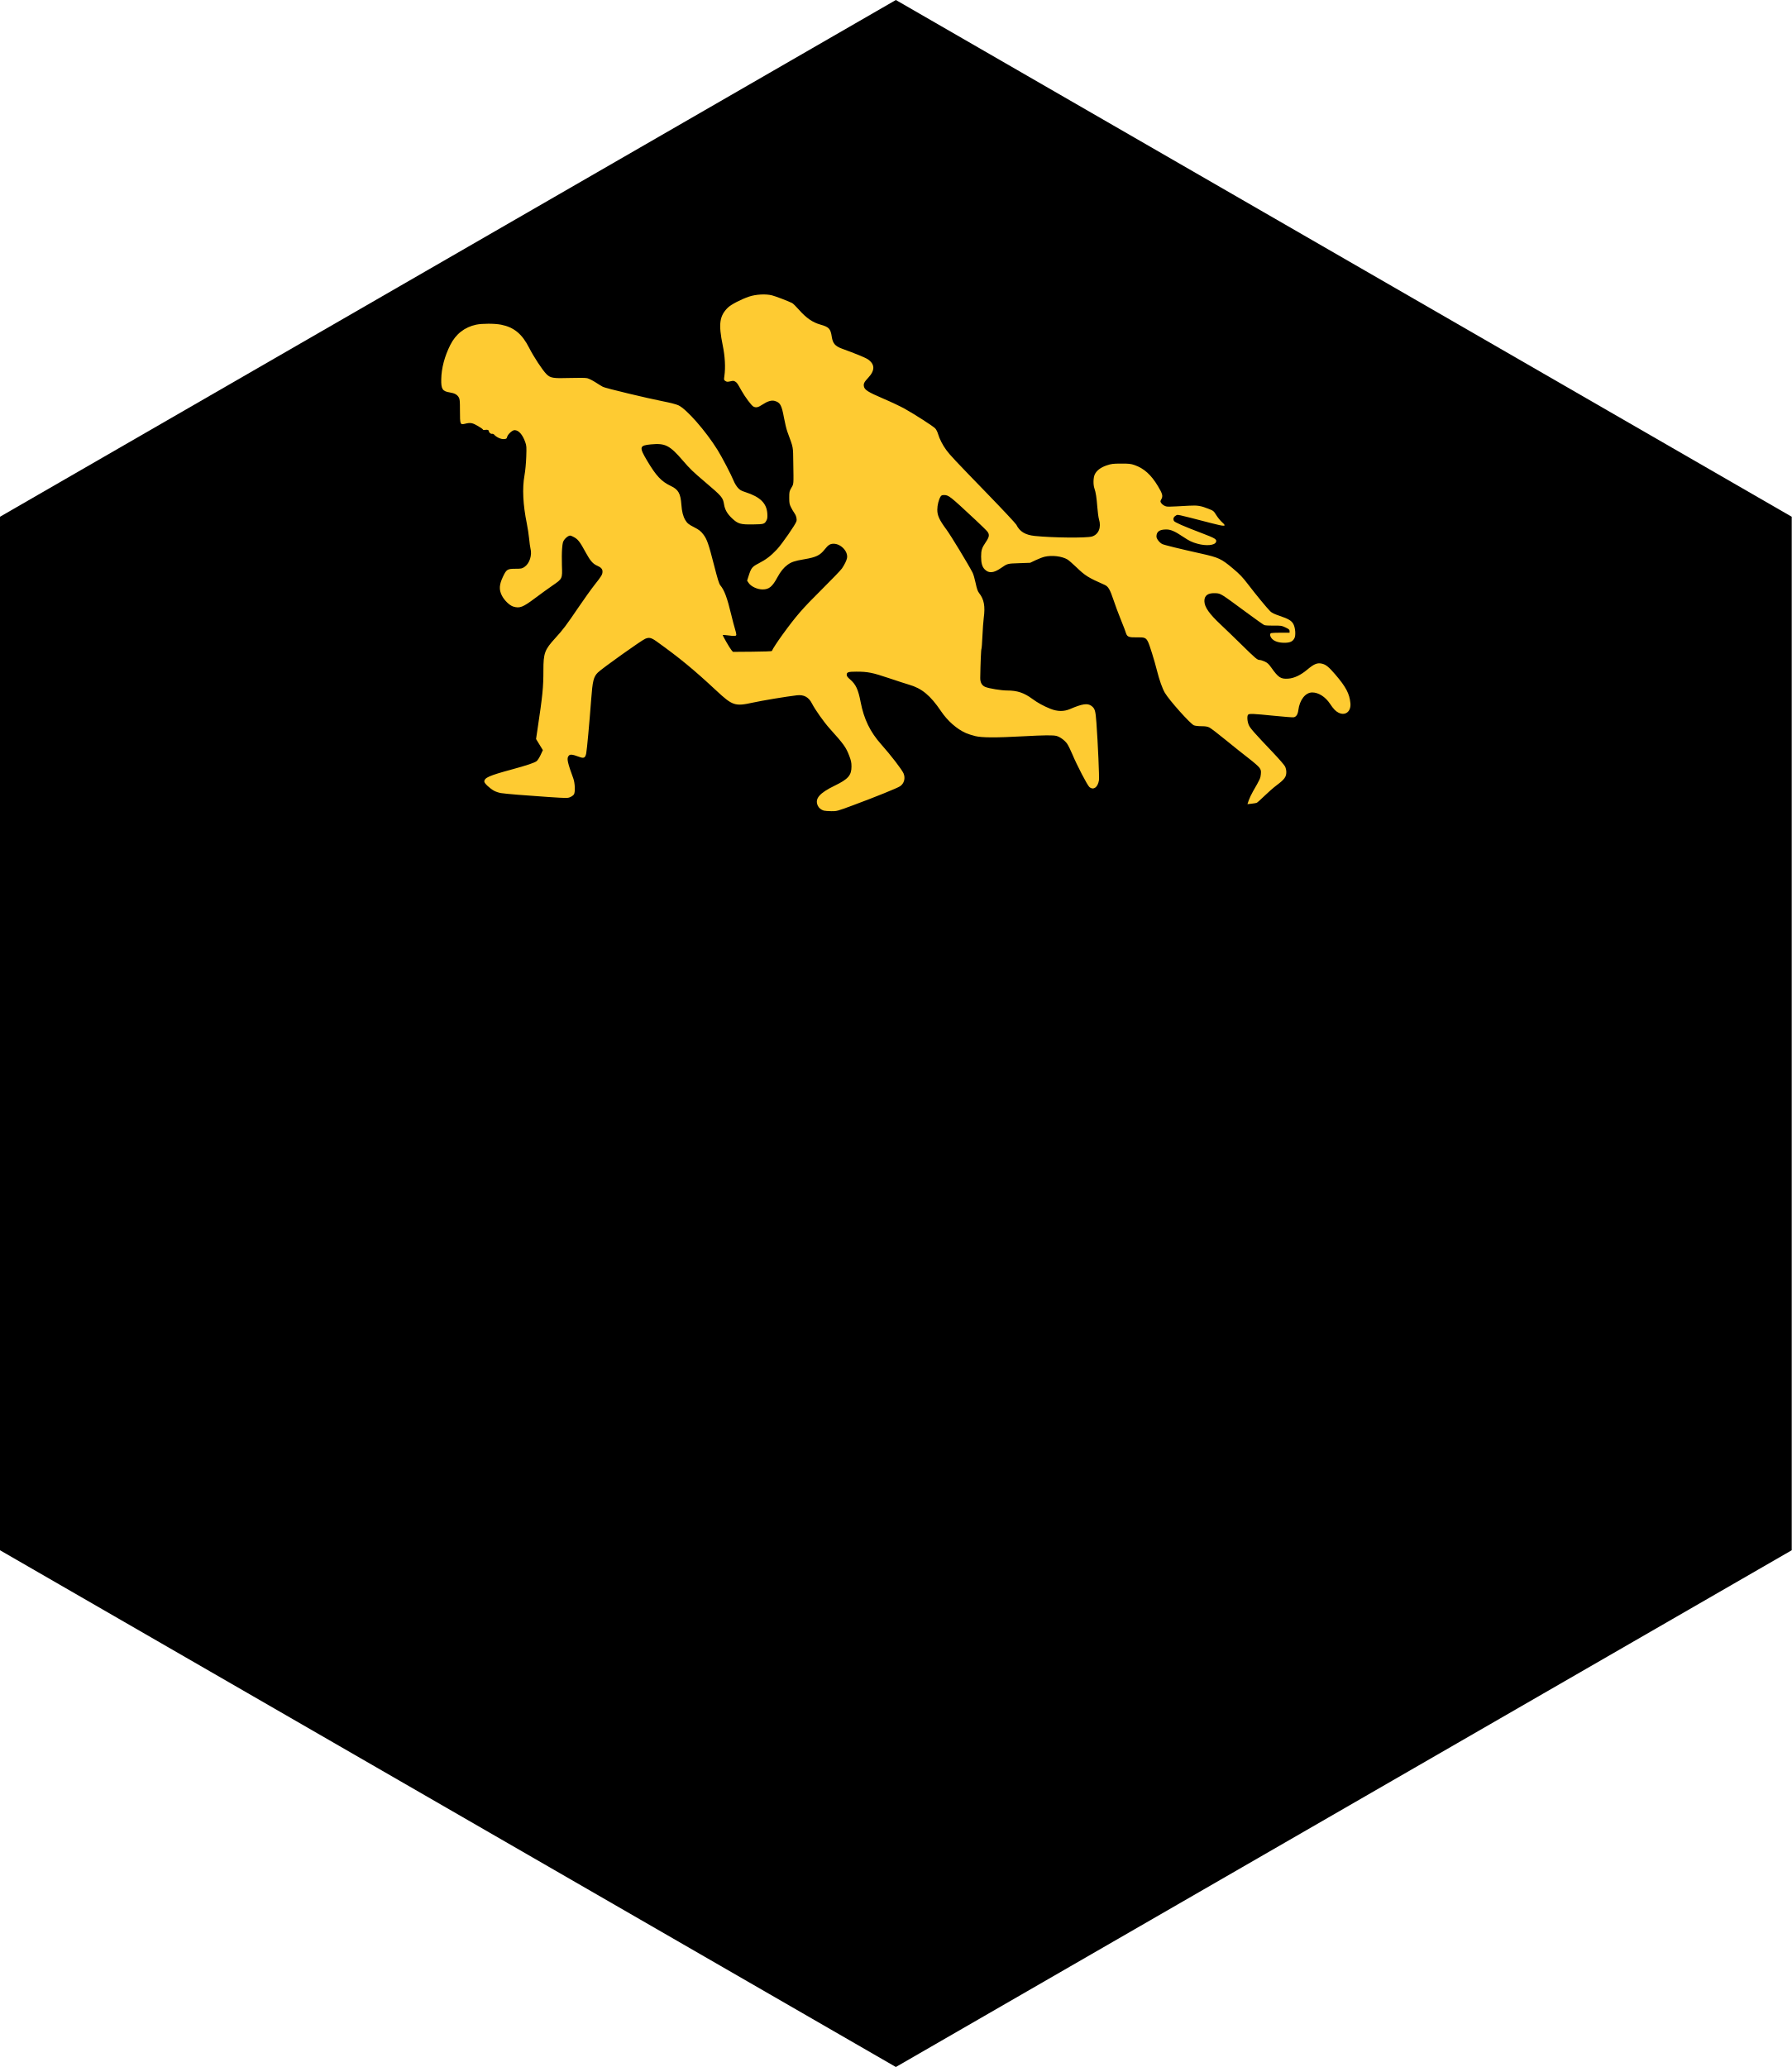
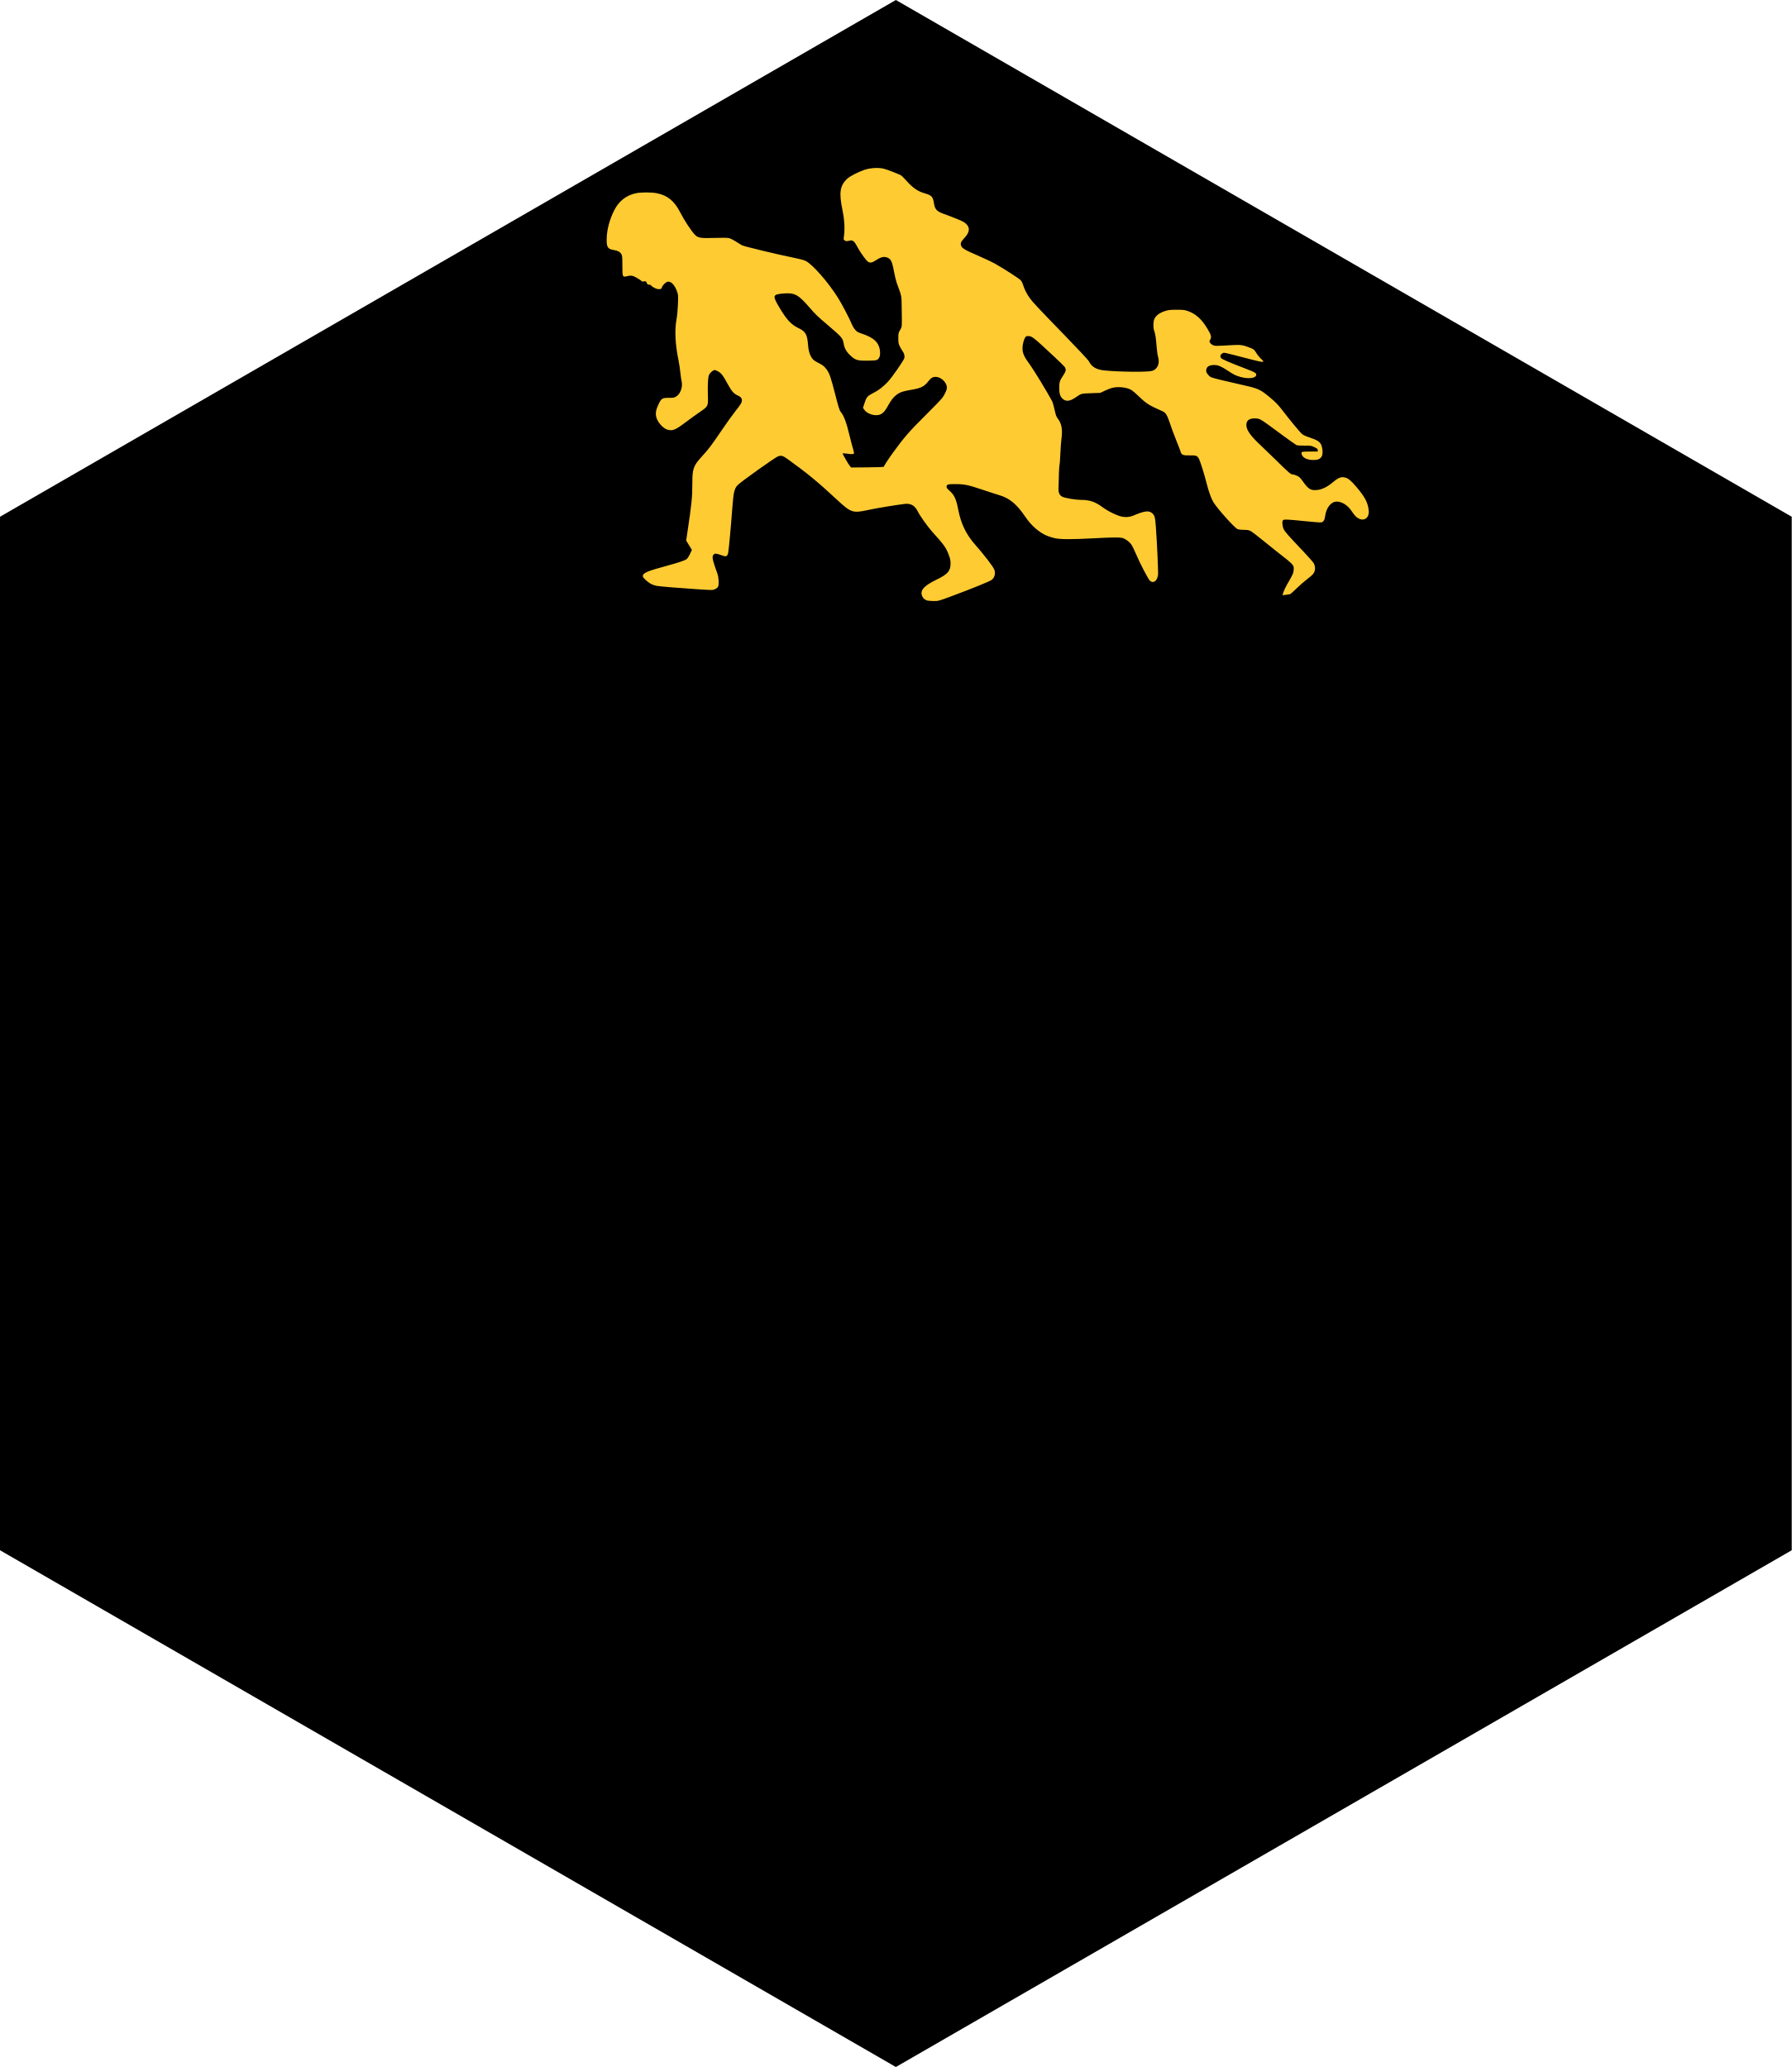
<svg xmlns="http://www.w3.org/2000/svg" id="svg2" version="1.1" width="156" height="180" xml:space="preserve">
  <defs id="defs6">
    <clipPath clipPathUnits="userSpaceOnUse" id="clipPath24">
      <path d="m 0,198.425 198.425,0 L 198.425,0 0,0 0,198.425 z" id="path26" />
    </clipPath>
  </defs>
  <g id="g10" transform="matrix(1.25,0,0,-1.25,0,180)">
    <path id="path14" style="fill:#000000;fill-opacity:1;fill-rule:nonzero;stroke:none" d="M 124.8,36 62.4,0 0,36 l 0,72 62.4,36 62.4,-36 z" />
-     <path style="fill:#fecb32;fill-opacity:1" d="m 57.388,87.525 c -0.196,0.059 -0.347,0.181 -0.422,0.339 -0.232,0.488 0.099,0.881 1.182,1.406 0.931,0.451 1.162,0.717 1.161,1.333 -6.79e-4,0.277 -0.03,0.414 -0.157,0.746 -0.228,0.595 -0.38,0.806 -1.366,1.901 -0.392,0.435 -1.016,1.317 -1.228,1.735 -0.228,0.451 -0.562,0.633 -1.055,0.576 -0.686,-0.079 -2.417,-0.366 -3.064,-0.509 -1.245,-0.274 -1.41,-0.22 -2.549,0.841 -1.572,1.464 -2.546,2.266 -4.141,3.41 -0.386,0.277 -0.533,0.312 -0.809,0.194 -0.277,-0.118 -3.021,-2.074 -3.297,-2.35 -0.299,-0.299 -0.368,-0.579 -0.466,-1.885 -0.12,-1.602 -0.294,-3.49 -0.345,-3.746 -0.062,-0.307 -0.161,-0.363 -0.45,-0.257 -0.583,0.214 -0.708,0.218 -0.812,0.023 -0.09,-0.169 -0.017,-0.475 0.364,-1.516 0.115,-0.315 0.142,-0.927 0.047,-1.101 -0.032,-0.058 -0.145,-0.145 -0.252,-0.192 -0.191,-0.084 -0.217,-0.084 -1.545,0.004 -1.632,0.109 -2.932,0.216 -3.286,0.271 -0.143,0.022 -0.361,0.095 -0.483,0.161 -0.297,0.162 -0.681,0.522 -0.681,0.638 0,0.272 0.329,0.418 1.922,0.85 1.033,0.28 1.576,0.463 1.724,0.579 0.067,0.053 0.192,0.247 0.277,0.431 l 0.155,0.335 -0.237,0.387 -0.237,0.387 0.099,0.661 c 0.358,2.384 0.413,2.937 0.413,4.127 0,1.195 0.086,1.429 0.82,2.233 0.559,0.613 0.744,0.858 1.636,2.171 0.388,0.572 0.892,1.274 1.119,1.561 0.477,0.601 0.541,0.709 0.541,0.917 0,0.177 -0.108,0.291 -0.391,0.414 -0.271,0.117 -0.472,0.348 -0.755,0.871 -0.451,0.831 -0.57,0.979 -0.92,1.149 -0.176,0.086 -0.199,0.087 -0.326,0.022 -0.075,-0.039 -0.192,-0.143 -0.259,-0.232 -0.106,-0.139 -0.128,-0.224 -0.162,-0.622 -0.022,-0.254 -0.027,-0.787 -0.013,-1.185 0.034,-0.93 0.04,-0.918 -0.657,-1.396 -0.286,-0.197 -0.829,-0.589 -1.206,-0.872 -0.857,-0.643 -1.075,-0.729 -1.521,-0.595 -0.265,0.08 -0.637,0.441 -0.806,0.784 -0.2,0.407 -0.179,0.745 0.081,1.295 0.244,0.516 0.308,0.557 0.874,0.558 0.397,5.2e-4 0.452,0.011 0.62,0.122 0.36,0.238 0.55,0.824 0.422,1.303 -0.023,0.087 -0.064,0.387 -0.091,0.667 -0.027,0.28 -0.1,0.757 -0.162,1.061 -0.269,1.319 -0.323,2.451 -0.162,3.351 0.057,0.317 0.107,0.839 0.123,1.289 0.025,0.693 0.019,0.778 -0.068,1.024 -0.189,0.535 -0.461,0.84 -0.748,0.84 -0.153,0 -0.467,-0.287 -0.514,-0.469 -0.033,-0.127 -0.056,-0.143 -0.229,-0.156 -0.2,-0.015 -0.522,0.133 -0.671,0.307 -0.038,0.044 -0.104,0.071 -0.147,0.06 -0.086,-0.023 -0.228,0.094 -0.228,0.188 0,0.083 -0.111,0.117 -0.272,0.085 -0.08,-0.016 -0.135,-0.008 -0.135,0.02 0,0.026 -0.16,0.14 -0.355,0.254 -0.382,0.224 -0.526,0.249 -0.895,0.156 -0.342,-0.086 -0.356,-0.05 -0.356,0.901 0,0.705 -0.01,0.818 -0.085,0.942 -0.115,0.19 -0.29,0.285 -0.62,0.338 -0.516,0.083 -0.611,0.23 -0.598,0.923 0.014,0.767 0.232,1.591 0.629,2.383 0.383,0.763 0.999,1.245 1.807,1.416 0.413,0.087 1.288,0.087 1.731,-9.2e-4 0.899,-0.179 1.464,-0.644 1.954,-1.609 0.32,-0.629 0.924,-1.549 1.203,-1.831 0.277,-0.28 0.461,-0.31 1.654,-0.273 0.616,0.019 1.059,0.013 1.187,-0.015 0.113,-0.025 0.374,-0.155 0.58,-0.288 0.206,-0.133 0.44,-0.276 0.52,-0.317 0.18,-0.093 3.061,-0.787 4.18,-1.006 0.5,-0.098 0.929,-0.209 1.076,-0.278 0.568,-0.267 1.895,-1.779 2.716,-3.095 0.314,-0.502 0.963,-1.747 1.138,-2.181 0.059,-0.146 0.184,-0.354 0.279,-0.461 0.142,-0.162 0.234,-0.215 0.539,-0.314 1.026,-0.332 1.473,-0.772 1.52,-1.493 0.015,-0.234 0.002,-0.359 -0.048,-0.455 -0.143,-0.276 -0.177,-0.287 -0.939,-0.299 -0.881,-0.014 -1.056,0.036 -1.463,0.417 -0.338,0.316 -0.505,0.606 -0.565,0.98 -0.077,0.476 -0.144,0.555 -1.317,1.552 -0.85,0.722 -1.055,0.919 -1.548,1.493 -0.921,1.071 -1.229,1.228 -2.224,1.134 -0.811,-0.077 -0.836,-0.182 -0.271,-1.134 0.633,-1.065 0.995,-1.451 1.658,-1.766 0.523,-0.249 0.675,-0.521 0.732,-1.312 0.034,-0.475 0.116,-0.797 0.27,-1.059 0.129,-0.22 0.244,-0.314 0.612,-0.499 0.346,-0.174 0.485,-0.285 0.665,-0.53 0.239,-0.325 0.353,-0.654 0.717,-2.077 0.268,-1.046 0.36,-1.34 0.453,-1.451 0.277,-0.33 0.475,-0.867 0.763,-2.071 0.086,-0.361 0.199,-0.788 0.25,-0.95 0.051,-0.162 0.093,-0.34 0.094,-0.396 6.79e-4,-0.118 -0.084,-0.126 -0.609,-0.058 -0.174,0.022 -0.324,0.033 -0.334,0.023 -0.026,-0.026 0.481,-0.909 0.604,-1.052 l 0.106,-0.123 1.349,0.011 c 0.742,0.006 1.355,0.028 1.361,0.048 0.04,0.12 0.39,0.657 0.748,1.149 0.955,1.312 1.379,1.8 2.701,3.112 0.715,0.709 1.36,1.381 1.435,1.493 0.183,0.276 0.311,0.536 0.348,0.709 0.098,0.456 -0.415,1.011 -0.934,1.01 -0.239,-3.6e-4 -0.377,-0.088 -0.619,-0.396 -0.329,-0.417 -0.595,-0.544 -1.447,-0.689 -0.647,-0.11 -0.872,-0.186 -1.14,-0.382 -0.266,-0.195 -0.485,-0.464 -0.7,-0.862 -0.36,-0.667 -0.588,-0.854 -1.04,-0.854 -0.363,0 -0.801,0.203 -0.966,0.448 l -0.11,0.163 0.103,0.325 c 0.179,0.562 0.244,0.644 0.697,0.878 0.523,0.27 0.847,0.518 1.276,0.973 0.348,0.37 1.309,1.756 1.361,1.963 0.041,0.164 -0.017,0.396 -0.142,0.566 -0.062,0.084 -0.168,0.264 -0.236,0.401 -0.11,0.219 -0.125,0.3 -0.125,0.678 0,0.403 0.009,0.446 0.148,0.685 0.168,0.29 0.159,0.181 0.134,1.712 -0.02,1.232 0.025,0.995 -0.412,2.195 -0.064,0.175 -0.17,0.613 -0.236,0.973 -0.163,0.888 -0.264,1.069 -0.657,1.176 -0.219,0.059 -0.501,-0.029 -0.858,-0.267 -0.289,-0.193 -0.443,-0.224 -0.621,-0.125 -0.137,0.076 -0.581,0.672 -0.824,1.107 -0.289,0.517 -0.307,0.543 -0.432,0.625 -0.099,0.065 -0.147,0.068 -0.345,0.022 -0.197,-0.045 -0.246,-0.042 -0.342,0.021 -0.108,0.07 -0.111,0.085 -0.072,0.351 0.085,0.595 0.044,1.36 -0.115,2.132 -0.306,1.489 -0.23,2.053 0.359,2.632 0.218,0.214 0.916,0.577 1.47,0.765 0.477,0.162 1.173,0.2 1.606,0.088 0.262,-0.068 1.107,-0.391 1.4,-0.536 0.061,-0.03 0.271,-0.236 0.466,-0.457 0.518,-0.587 0.954,-0.889 1.504,-1.044 0.592,-0.166 0.706,-0.287 0.788,-0.837 0.071,-0.474 0.234,-0.664 0.718,-0.841 0.923,-0.336 1.624,-0.623 1.784,-0.73 0.511,-0.343 0.525,-0.776 0.042,-1.291 -0.285,-0.305 -0.34,-0.413 -0.305,-0.603 0.046,-0.245 0.288,-0.399 1.347,-0.852 0.54,-0.231 1.212,-0.549 1.493,-0.706 0.717,-0.401 1.979,-1.214 2.127,-1.37 0.069,-0.072 0.158,-0.246 0.198,-0.386 0.098,-0.342 0.324,-0.782 0.573,-1.12 0.265,-0.36 0.573,-0.687 2.879,-3.066 1.059,-1.092 1.96,-2.056 2.003,-2.142 0.236,-0.477 0.619,-0.71 1.28,-0.779 1.239,-0.129 3.614,-0.153 3.988,-0.039 0.459,0.139 0.662,0.635 0.488,1.196 -0.038,0.122 -0.089,0.497 -0.115,0.833 -0.052,0.687 -0.107,1.044 -0.203,1.317 -0.093,0.263 -0.083,0.743 0.019,0.969 0.126,0.277 0.418,0.5 0.84,0.641 0.323,0.108 0.434,0.122 0.997,0.123 0.548,0.002 0.674,-0.012 0.936,-0.102 0.658,-0.227 1.158,-0.677 1.631,-1.467 0.328,-0.547 0.364,-0.694 0.229,-0.93 -0.072,-0.126 -0.072,-0.141 0.004,-0.256 0.044,-0.067 0.155,-0.154 0.246,-0.192 0.172,-0.072 0.134,-0.072 1.707,0.015 0.57,0.032 0.803,-0.006 1.333,-0.216 0.348,-0.137 0.366,-0.152 0.545,-0.441 0.102,-0.164 0.28,-0.384 0.396,-0.488 0.356,-0.319 0.243,-0.328 -0.79,-0.06 -2.52,0.652 -2.272,0.6 -2.431,0.508 -0.153,-0.089 -0.198,-0.224 -0.123,-0.365 0.053,-0.1 0.665,-0.367 1.988,-0.87 0.893,-0.339 1.012,-0.416 0.941,-0.601 -0.09,-0.233 -0.682,-0.288 -1.291,-0.118 -0.392,0.109 -0.575,0.198 -1.015,0.493 -0.557,0.373 -0.852,0.501 -1.155,0.501 -0.476,0 -0.687,-0.151 -0.687,-0.494 0,-0.152 0.208,-0.422 0.403,-0.521 0.131,-0.067 1.196,-0.329 2.696,-0.663 1.236,-0.276 1.418,-0.36 2.22,-1.034 0.497,-0.417 0.671,-0.6 1.086,-1.142 0.553,-0.722 1.283,-1.608 1.516,-1.841 0.117,-0.116 0.278,-0.195 0.671,-0.328 0.612,-0.206 0.828,-0.338 0.951,-0.579 0.131,-0.256 0.17,-0.758 0.074,-0.958 -0.116,-0.244 -0.306,-0.334 -0.706,-0.334 -0.407,0 -0.717,0.106 -0.881,0.301 -0.129,0.154 -0.15,0.332 -0.043,0.373 0.039,0.015 0.345,0.028 0.679,0.028 l 0.607,0 0,0.115 c 0,0.097 -0.045,0.137 -0.283,0.25 -0.269,0.128 -0.31,0.134 -0.826,0.127 -0.299,-0.004 -0.594,0.014 -0.656,0.04 -0.062,0.026 -0.633,0.431 -1.268,0.9 -1.769,1.306 -1.757,1.299 -2.118,1.32 -0.528,0.03 -0.791,-0.157 -0.783,-0.556 0.008,-0.41 0.332,-0.875 1.14,-1.633 0.31,-0.291 0.941,-0.9 1.401,-1.352 1.023,-1.006 1.145,-1.11 1.302,-1.11 0.068,-4.52e-4 0.229,-0.05 0.36,-0.111 0.188,-0.087 0.282,-0.174 0.452,-0.415 0.5,-0.706 0.664,-0.813 1.192,-0.775 0.405,0.029 0.861,0.245 1.308,0.62 0.501,0.42 0.726,0.507 1.069,0.414 0.257,-0.069 0.46,-0.238 0.899,-0.751 0.737,-0.86 0.985,-1.333 1.048,-1.993 0.055,-0.582 -0.355,-0.905 -0.835,-0.658 -0.202,0.104 -0.343,0.253 -0.59,0.622 -0.32,0.479 -0.799,0.784 -1.231,0.784 -0.476,0 -0.881,-0.515 -0.971,-1.234 -0.037,-0.295 -0.146,-0.463 -0.321,-0.497 -0.066,-0.013 -0.693,0.036 -1.392,0.107 -1.409,0.144 -1.703,0.157 -1.783,0.077 -0.092,-0.092 -0.063,-0.49 0.052,-0.737 0.106,-0.228 0.355,-0.509 1.712,-1.939 0.391,-0.412 0.752,-0.83 0.803,-0.929 0.056,-0.11 0.092,-0.266 0.091,-0.398 -0.002,-0.338 -0.128,-0.508 -0.678,-0.92 -0.211,-0.158 -0.591,-0.491 -0.846,-0.74 -0.254,-0.25 -0.499,-0.467 -0.543,-0.482 -0.044,-0.016 -0.206,-0.043 -0.36,-0.06 l -0.28,-0.031 0.09,0.266 c 0.05,0.146 0.183,0.427 0.296,0.624 0.492,0.853 0.522,0.918 0.547,1.194 0.021,0.237 0.01,0.292 -0.09,0.444 -0.063,0.095 -0.396,0.389 -0.741,0.653 -0.345,0.264 -1.065,0.838 -1.599,1.276 -0.535,0.438 -1.055,0.836 -1.156,0.885 -0.137,0.067 -0.278,0.089 -0.556,0.089 -0.211,0 -0.435,0.027 -0.519,0.061 -0.255,0.107 -1.729,1.757 -2.025,2.268 -0.177,0.306 -0.382,0.883 -0.547,1.538 -0.179,0.714 -0.518,1.801 -0.629,2.019 -0.143,0.28 -0.235,0.316 -0.778,0.304 -0.53,-0.012 -0.662,0.035 -0.743,0.263 -0.025,0.07 -0.077,0.219 -0.116,0.331 -0.039,0.112 -0.176,0.458 -0.304,0.769 -0.128,0.311 -0.335,0.871 -0.46,1.244 -0.247,0.737 -0.366,0.939 -0.62,1.051 -1.147,0.506 -1.347,0.631 -1.974,1.235 -0.249,0.239 -0.524,0.478 -0.611,0.53 -0.385,0.23 -1.073,0.313 -1.592,0.193 -0.132,-0.031 -0.413,-0.138 -0.624,-0.239 l -0.384,-0.183 -0.769,-0.027 c -0.831,-0.029 -0.799,-0.02 -1.276,-0.347 -0.503,-0.344 -0.834,-0.371 -1.116,-0.089 -0.182,0.182 -0.255,0.438 -0.255,0.894 4.5e-4,0.443 0.053,0.609 0.318,0.997 0.254,0.372 0.28,0.531 0.123,0.741 -0.056,0.075 -0.417,0.43 -0.803,0.79 -1.844,1.72 -1.895,1.761 -2.237,1.761 -0.116,0 -0.176,-0.028 -0.222,-0.102 -0.13,-0.207 -0.23,-0.604 -0.231,-0.916 -0.001,-0.406 0.142,-0.717 0.637,-1.387 0.302,-0.408 1.509,-2.398 1.824,-3.007 0.053,-0.103 0.147,-0.426 0.209,-0.719 0.087,-0.408 0.143,-0.57 0.241,-0.695 0.347,-0.441 0.435,-0.916 0.323,-1.75 -0.03,-0.222 -0.07,-0.782 -0.09,-1.246 -0.02,-0.464 -0.051,-0.867 -0.069,-0.896 -0.028,-0.045 -0.068,-1.01 -0.084,-2.017 -0.005,-0.319 0.114,-0.534 0.351,-0.633 0.256,-0.107 1.109,-0.247 1.51,-0.248 0.723,-0.002 1.182,-0.154 1.773,-0.588 0.367,-0.27 0.776,-0.494 1.244,-0.683 0.495,-0.2 0.947,-0.206 1.38,-0.02 0.848,0.365 1.216,0.419 1.485,0.219 0.247,-0.184 0.288,-0.323 0.35,-1.182 0.103,-1.42 0.208,-3.808 0.176,-4.002 -0.082,-0.496 -0.379,-0.706 -0.664,-0.472 -0.141,0.116 -0.865,1.508 -1.191,2.288 -0.118,0.282 -0.279,0.608 -0.357,0.724 -0.161,0.235 -0.489,0.478 -0.74,0.548 -0.229,0.064 -0.853,0.058 -2.31,-0.022 -1.931,-0.105 -2.883,-0.101 -3.357,0.014 -0.214,0.052 -0.506,0.147 -0.649,0.21 -0.632,0.28 -1.274,0.844 -1.733,1.525 -0.738,1.094 -1.338,1.591 -2.227,1.846 -0.187,0.054 -0.818,0.258 -1.402,0.455 -1.156,0.389 -1.472,0.452 -2.268,0.452 -0.559,0 -0.672,-0.036 -0.672,-0.216 1.9e-5,-0.092 0.059,-0.173 0.232,-0.322 0.407,-0.35 0.568,-0.696 0.74,-1.587 0.229,-1.186 0.663,-2.077 1.432,-2.941 0.672,-0.755 1.447,-1.763 1.556,-2.023 0.141,-0.338 0.04,-0.707 -0.246,-0.896 -0.2,-0.132 -1.719,-0.747 -3.25,-1.315 -1.132,-0.42 -1.146,-0.424 -1.538,-0.42 -0.218,0.002 -0.448,0.02 -0.513,0.039 z" id="path3051" />
+     <path style="fill:#fecb32;fill-opacity:1" d="m 64.599,102.157 c -0.164,0.05 -0.29,0.151 -0.354,0.285 -0.194,0.409 0.083,0.738 0.991,1.178 0.78,0.378 0.974,0.601 0.973,1.117 -5.69e-4,0.232 -0.025,0.347 -0.132,0.626 -0.191,0.499 -0.318,0.675 -1.145,1.594 -0.328,0.365 -0.852,1.104 -1.029,1.454 -0.192,0.378 -0.471,0.53 -0.885,0.483 -0.575,-0.066 -2.026,-0.307 -2.568,-0.426 -1.043,-0.23 -1.182,-0.184 -2.136,0.705 -1.317,1.227 -2.134,1.9 -3.471,2.858 -0.323,0.232 -0.447,0.261 -0.678,0.163 -0.232,-0.099 -2.532,-1.739 -2.764,-1.97 -0.25,-0.25 -0.308,-0.485 -0.39,-1.58 -0.1,-1.343 -0.246,-2.925 -0.289,-3.14 -0.052,-0.257 -0.135,-0.305 -0.377,-0.216 -0.489,0.18 -0.593,0.183 -0.68,0.019 -0.076,-0.142 -0.014,-0.398 0.305,-1.271 0.097,-0.264 0.119,-0.777 0.04,-0.923 -0.027,-0.049 -0.121,-0.121 -0.211,-0.161 -0.16,-0.071 -0.181,-0.071 -1.295,0.004 -1.368,0.091 -2.458,0.181 -2.754,0.227 -0.12,0.019 -0.302,0.08 -0.405,0.135 -0.249,0.136 -0.571,0.437 -0.571,0.535 0,0.228 0.276,0.35 1.611,0.713 0.866,0.235 1.321,0.388 1.445,0.485 0.056,0.044 0.161,0.207 0.232,0.361 l 0.13,0.281 -0.199,0.324 -0.199,0.324 0.083,0.554 c 0.3,1.998 0.347,2.462 0.347,3.459 0,1.001 0.072,1.198 0.688,1.872 0.469,0.514 0.624,0.719 1.371,1.82 0.326,0.48 0.748,1.068 0.938,1.308 0.4,0.504 0.453,0.594 0.453,0.769 0,0.148 -0.091,0.244 -0.328,0.347 -0.227,0.098 -0.395,0.292 -0.633,0.73 -0.378,0.697 -0.478,0.821 -0.771,0.964 -0.147,0.072 -0.167,0.073 -0.273,0.018 -0.063,-0.033 -0.161,-0.12 -0.217,-0.194 -0.089,-0.117 -0.107,-0.188 -0.136,-0.521 -0.018,-0.213 -0.023,-0.659 -0.011,-0.993 0.028,-0.78 0.033,-0.769 -0.55,-1.17 -0.24,-0.165 -0.695,-0.494 -1.011,-0.731 -0.718,-0.539 -0.901,-0.611 -1.275,-0.499 -0.222,0.067 -0.534,0.37 -0.676,0.657 -0.168,0.341 -0.15,0.624 0.068,1.085 0.204,0.432 0.258,0.467 0.733,0.468 0.333,4.3e-4 0.379,0.01 0.52,0.103 0.302,0.2 0.461,0.691 0.354,1.092 -0.019,0.073 -0.054,0.325 -0.077,0.559 -0.023,0.235 -0.084,0.635 -0.136,0.89 -0.225,1.105 -0.271,2.055 -0.136,2.809 0.048,0.266 0.089,0.704 0.103,1.081 0.021,0.581 0.016,0.652 -0.057,0.858 -0.159,0.448 -0.387,0.704 -0.627,0.704 -0.128,0 -0.392,-0.24 -0.431,-0.393 -0.027,-0.107 -0.047,-0.12 -0.192,-0.131 -0.168,-0.012 -0.438,0.111 -0.563,0.257 -0.032,0.037 -0.087,0.06 -0.124,0.05 -0.072,-0.019 -0.191,0.079 -0.191,0.158 0,0.069 -0.093,0.098 -0.228,0.071 -0.067,-0.013 -0.113,-0.007 -0.113,0.016 0,0.021 -0.134,0.117 -0.297,0.213 -0.32,0.188 -0.441,0.209 -0.751,0.131 -0.286,-0.072 -0.298,-0.042 -0.298,0.755 0,0.591 -0.009,0.686 -0.071,0.79 -0.096,0.159 -0.243,0.239 -0.52,0.284 -0.432,0.07 -0.512,0.193 -0.502,0.774 0.012,0.643 0.194,1.334 0.527,1.997 0.321,0.639 0.837,1.044 1.514,1.187 0.346,0.073 1.08,0.073 1.451,-7.7e-4 0.753,-0.15 1.227,-0.54 1.638,-1.349 0.268,-0.528 0.774,-1.298 1.008,-1.535 0.232,-0.234 0.386,-0.26 1.386,-0.229 0.516,0.016 0.887,0.011 0.995,-0.013 0.094,-0.021 0.313,-0.13 0.486,-0.241 0.173,-0.112 0.369,-0.231 0.436,-0.265 0.151,-0.078 2.566,-0.659 3.504,-0.844 0.419,-0.082 0.779,-0.175 0.902,-0.233 0.476,-0.224 1.589,-1.491 2.277,-2.594 0.263,-0.421 0.807,-1.464 0.954,-1.828 0.049,-0.123 0.154,-0.296 0.234,-0.386 0.119,-0.136 0.196,-0.18 0.452,-0.263 0.86,-0.278 1.235,-0.647 1.274,-1.251 0.013,-0.196 0.001,-0.301 -0.04,-0.382 -0.12,-0.231 -0.148,-0.24 -0.787,-0.25 -0.738,-0.012 -0.885,0.03 -1.226,0.349 -0.283,0.265 -0.423,0.508 -0.474,0.821 -0.064,0.399 -0.12,0.465 -1.104,1.301 -0.713,0.605 -0.884,0.771 -1.298,1.251 -0.772,0.898 -1.03,1.029 -1.864,0.95 -0.68,-0.064 -0.701,-0.152 -0.227,-0.95 0.53,-0.892 0.834,-1.216 1.389,-1.48 0.439,-0.209 0.566,-0.437 0.614,-1.099 0.029,-0.398 0.098,-0.668 0.226,-0.888 0.108,-0.185 0.204,-0.263 0.513,-0.419 0.29,-0.146 0.406,-0.239 0.557,-0.444 0.2,-0.272 0.296,-0.548 0.601,-1.741 0.225,-0.877 0.302,-1.123 0.38,-1.216 0.232,-0.276 0.398,-0.726 0.64,-1.736 0.072,-0.302 0.167,-0.661 0.209,-0.796 0.043,-0.136 0.078,-0.285 0.078,-0.332 5.69e-4,-0.099 -0.07,-0.105 -0.511,-0.049 -0.146,0.019 -0.272,0.027 -0.28,0.019 -0.022,-0.022 0.403,-0.762 0.506,-0.882 l 0.089,-0.103 1.131,0.01 c 0.622,0.005 1.135,0.023 1.141,0.04 0.034,0.1 0.327,0.55 0.627,0.963 0.8,1.099 1.156,1.509 2.264,2.608 0.599,0.594 1.14,1.157 1.202,1.251 0.153,0.231 0.261,0.45 0.292,0.594 0.082,0.382 -0.348,0.847 -0.783,0.847 -0.201,-3.1e-4 -0.316,-0.074 -0.519,-0.332 -0.276,-0.349 -0.499,-0.456 -1.213,-0.577 -0.543,-0.093 -0.731,-0.156 -0.956,-0.321 -0.223,-0.164 -0.406,-0.389 -0.587,-0.723 -0.302,-0.559 -0.493,-0.716 -0.872,-0.716 -0.304,0 -0.672,0.17 -0.81,0.376 l -0.092,0.137 0.087,0.272 c 0.15,0.471 0.205,0.54 0.584,0.736 0.438,0.226 0.71,0.434 1.069,0.815 0.291,0.31 1.097,1.472 1.141,1.645 0.034,0.137 -0.015,0.332 -0.119,0.474 -0.052,0.07 -0.141,0.221 -0.198,0.336 -0.092,0.184 -0.104,0.251 -0.104,0.569 0,0.338 0.008,0.374 0.124,0.574 0.14,0.243 0.133,0.152 0.113,1.435 -0.017,1.033 0.021,0.834 -0.345,1.84 -0.053,0.147 -0.142,0.513 -0.197,0.815 -0.136,0.744 -0.222,0.896 -0.551,0.985 -0.183,0.05 -0.42,-0.024 -0.719,-0.224 -0.242,-0.162 -0.371,-0.188 -0.521,-0.105 -0.115,0.064 -0.487,0.563 -0.691,0.928 -0.242,0.433 -0.257,0.455 -0.362,0.524 -0.083,0.055 -0.123,0.057 -0.29,0.019 -0.165,-0.038 -0.206,-0.035 -0.287,0.017 -0.09,0.059 -0.093,0.071 -0.061,0.294 0.071,0.499 0.037,1.14 -0.096,1.787 -0.257,1.248 -0.192,1.721 0.301,2.206 0.182,0.179 0.768,0.484 1.232,0.641 0.4,0.135 0.983,0.167 1.346,0.073 0.22,-0.057 0.928,-0.328 1.174,-0.449 0.051,-0.025 0.227,-0.198 0.391,-0.383 0.434,-0.492 0.8,-0.745 1.261,-0.875 0.496,-0.14 0.592,-0.241 0.661,-0.702 0.059,-0.397 0.196,-0.557 0.602,-0.705 0.773,-0.281 1.362,-0.522 1.496,-0.612 0.428,-0.287 0.44,-0.65 0.035,-1.082 -0.239,-0.255 -0.285,-0.346 -0.255,-0.505 0.039,-0.206 0.242,-0.334 1.129,-0.714 0.453,-0.194 1.016,-0.46 1.251,-0.592 0.601,-0.336 1.659,-1.017 1.783,-1.148 0.057,-0.06 0.132,-0.206 0.166,-0.324 0.083,-0.286 0.271,-0.656 0.48,-0.939 0.222,-0.301 0.48,-0.576 2.413,-2.57 0.888,-0.915 1.643,-1.723 1.679,-1.796 0.198,-0.4 0.519,-0.595 1.073,-0.653 1.039,-0.108 3.029,-0.128 3.343,-0.033 0.385,0.117 0.555,0.532 0.409,1.003 -0.032,0.102 -0.075,0.416 -0.096,0.698 -0.043,0.576 -0.09,0.875 -0.171,1.104 -0.078,0.221 -0.07,0.623 0.016,0.813 0.106,0.232 0.351,0.419 0.704,0.537 0.271,0.09 0.364,0.102 0.836,0.103 0.459,0.002 0.565,-0.01 0.784,-0.086 0.552,-0.191 0.971,-0.567 1.367,-1.229 0.275,-0.459 0.305,-0.582 0.192,-0.78 -0.061,-0.106 -0.061,-0.118 0.003,-0.215 0.037,-0.056 0.13,-0.129 0.207,-0.161 0.144,-0.06 0.112,-0.061 1.431,0.013 0.478,0.027 0.673,-0.005 1.118,-0.181 0.291,-0.115 0.306,-0.127 0.457,-0.37 0.085,-0.138 0.235,-0.322 0.332,-0.409 0.298,-0.268 0.204,-0.275 -0.662,-0.051 -2.112,0.547 -1.905,0.503 -2.038,0.426 -0.128,-0.074 -0.166,-0.188 -0.103,-0.306 0.045,-0.083 0.557,-0.308 1.667,-0.73 0.748,-0.284 0.849,-0.349 0.789,-0.504 -0.075,-0.196 -0.572,-0.241 -1.082,-0.099 -0.328,0.091 -0.482,0.166 -0.851,0.413 -0.467,0.313 -0.714,0.42 -0.968,0.42 -0.399,0 -0.575,-0.127 -0.575,-0.414 0,-0.128 0.175,-0.354 0.337,-0.436 0.11,-0.056 1.002,-0.275 2.26,-0.556 1.036,-0.231 1.188,-0.302 1.861,-0.867 0.417,-0.35 0.562,-0.503 0.91,-0.957 0.463,-0.605 1.075,-1.348 1.271,-1.543 0.098,-0.098 0.233,-0.164 0.563,-0.275 0.513,-0.173 0.694,-0.283 0.797,-0.485 0.11,-0.215 0.142,-0.635 0.062,-0.803 -0.097,-0.204 -0.257,-0.28 -0.592,-0.28 -0.341,0 -0.601,0.089 -0.738,0.252 -0.108,0.129 -0.126,0.278 -0.036,0.313 0.033,0.013 0.289,0.023 0.569,0.023 l 0.509,0 0,0.096 c 0,0.081 -0.038,0.114 -0.237,0.209 -0.225,0.107 -0.26,0.112 -0.692,0.107 -0.25,-0.003 -0.498,0.012 -0.55,0.034 -0.052,0.022 -0.53,0.361 -1.063,0.754 -1.483,1.095 -1.473,1.089 -1.776,1.106 -0.442,0.025 -0.663,-0.132 -0.656,-0.466 0.007,-0.344 0.279,-0.733 0.955,-1.368 0.26,-0.244 0.788,-0.754 1.174,-1.133 0.858,-0.843 0.96,-0.93 1.091,-0.931 0.057,-3.8e-4 0.192,-0.042 0.301,-0.093 0.157,-0.073 0.236,-0.145 0.379,-0.347 0.419,-0.592 0.557,-0.681 0.999,-0.65 0.339,0.024 0.721,0.205 1.097,0.519 0.42,0.352 0.608,0.425 0.896,0.347 0.216,-0.058 0.385,-0.2 0.753,-0.629 0.617,-0.721 0.826,-1.117 0.878,-1.67 0.046,-0.488 -0.298,-0.758 -0.7,-0.551 -0.17,0.087 -0.288,0.212 -0.495,0.522 -0.268,0.401 -0.67,0.657 -1.032,0.657 -0.399,0 -0.738,-0.432 -0.813,-1.034 -0.031,-0.247 -0.122,-0.388 -0.269,-0.416 -0.055,-0.011 -0.58,0.03 -1.167,0.09 -1.181,0.121 -1.427,0.131 -1.494,0.064 -0.077,-0.077 -0.053,-0.41 0.044,-0.618 0.089,-0.191 0.297,-0.427 1.435,-1.625 0.328,-0.345 0.63,-0.696 0.673,-0.779 0.047,-0.092 0.077,-0.223 0.076,-0.333 -0.002,-0.283 -0.107,-0.426 -0.569,-0.771 -0.177,-0.132 -0.496,-0.411 -0.709,-0.62 -0.213,-0.209 -0.418,-0.391 -0.455,-0.404 -0.037,-0.013 -0.173,-0.036 -0.302,-0.05 l -0.235,-0.026 0.075,0.223 c 0.042,0.123 0.153,0.358 0.248,0.523 0.413,0.715 0.438,0.77 0.459,1.001 0.018,0.199 0.009,0.245 -0.075,0.372 -0.053,0.08 -0.332,0.326 -0.621,0.547 -0.289,0.221 -0.892,0.703 -1.341,1.07 -0.448,0.367 -0.885,0.701 -0.969,0.742 -0.115,0.056 -0.233,0.075 -0.466,0.075 -0.177,0 -0.365,0.022 -0.435,0.051 -0.214,0.089 -1.449,1.473 -1.697,1.901 -0.149,0.256 -0.32,0.74 -0.458,1.289 -0.15,0.598 -0.434,1.509 -0.527,1.692 -0.12,0.235 -0.197,0.265 -0.652,0.255 -0.444,-0.01 -0.555,0.029 -0.622,0.221 -0.021,0.059 -0.065,0.184 -0.097,0.278 -0.033,0.094 -0.148,0.384 -0.255,0.645 -0.107,0.261 -0.281,0.73 -0.386,1.043 -0.207,0.618 -0.307,0.787 -0.519,0.881 -0.961,0.424 -1.129,0.529 -1.655,1.035 -0.209,0.201 -0.439,0.4 -0.512,0.444 -0.323,0.193 -0.9,0.262 -1.335,0.161 -0.11,-0.026 -0.346,-0.116 -0.523,-0.2 l -0.322,-0.154 -0.645,-0.022 c -0.696,-0.024 -0.669,-0.017 -1.069,-0.291 -0.422,-0.289 -0.699,-0.311 -0.935,-0.074 -0.152,0.152 -0.214,0.367 -0.213,0.749 3.78e-4,0.371 0.045,0.51 0.267,0.836 0.213,0.312 0.235,0.445 0.103,0.621 -0.047,0.063 -0.35,0.361 -0.673,0.662 -1.546,1.442 -1.588,1.476 -1.875,1.476 -0.097,0 -0.148,-0.023 -0.186,-0.085 -0.109,-0.174 -0.193,-0.506 -0.194,-0.768 -0.001,-0.34 0.119,-0.601 0.534,-1.162 0.253,-0.342 1.265,-2.01 1.529,-2.52 0.045,-0.086 0.123,-0.357 0.175,-0.603 0.073,-0.342 0.119,-0.478 0.202,-0.583 0.291,-0.37 0.364,-0.768 0.271,-1.467 -0.025,-0.186 -0.059,-0.656 -0.075,-1.044 -0.017,-0.389 -0.043,-0.727 -0.058,-0.751 -0.023,-0.038 -0.057,-0.846 -0.07,-1.691 -0.004,-0.267 0.096,-0.447 0.294,-0.53 0.215,-0.09 0.929,-0.207 1.265,-0.208 0.606,-0.001 0.991,-0.129 1.486,-0.493 0.308,-0.226 0.65,-0.414 1.043,-0.572 0.414,-0.167 0.794,-0.173 1.156,-0.017 0.711,0.306 1.019,0.351 1.245,0.183 0.207,-0.154 0.241,-0.271 0.294,-0.99 0.087,-1.19 0.175,-3.192 0.148,-3.355 -0.069,-0.415 -0.318,-0.592 -0.557,-0.395 -0.119,0.098 -0.725,1.264 -0.998,1.918 -0.099,0.237 -0.233,0.51 -0.3,0.607 -0.135,0.197 -0.41,0.401 -0.62,0.46 -0.192,0.053 -0.715,0.048 -1.936,-0.018 -1.618,-0.088 -2.417,-0.085 -2.814,0.012 -0.179,0.044 -0.424,0.123 -0.544,0.176 -0.53,0.234 -1.067,0.707 -1.453,1.278 -0.619,0.917 -1.121,1.333 -1.867,1.547 -0.156,0.045 -0.685,0.216 -1.175,0.381 -0.969,0.326 -1.234,0.379 -1.901,0.379 -0.469,0 -0.563,-0.03 -0.563,-0.181 1.6e-5,-0.077 0.049,-0.145 0.194,-0.27 0.341,-0.294 0.476,-0.583 0.62,-1.33 0.192,-0.994 0.556,-1.741 1.2,-2.465 0.563,-0.633 1.213,-1.477 1.304,-1.696 0.118,-0.283 0.033,-0.593 -0.206,-0.751 -0.167,-0.11 -1.441,-0.626 -2.724,-1.102 -0.948,-0.352 -0.96,-0.356 -1.289,-0.352 -0.182,0.002 -0.376,0.017 -0.43,0.033 z" id="path3051" />
  </g>
</svg>
